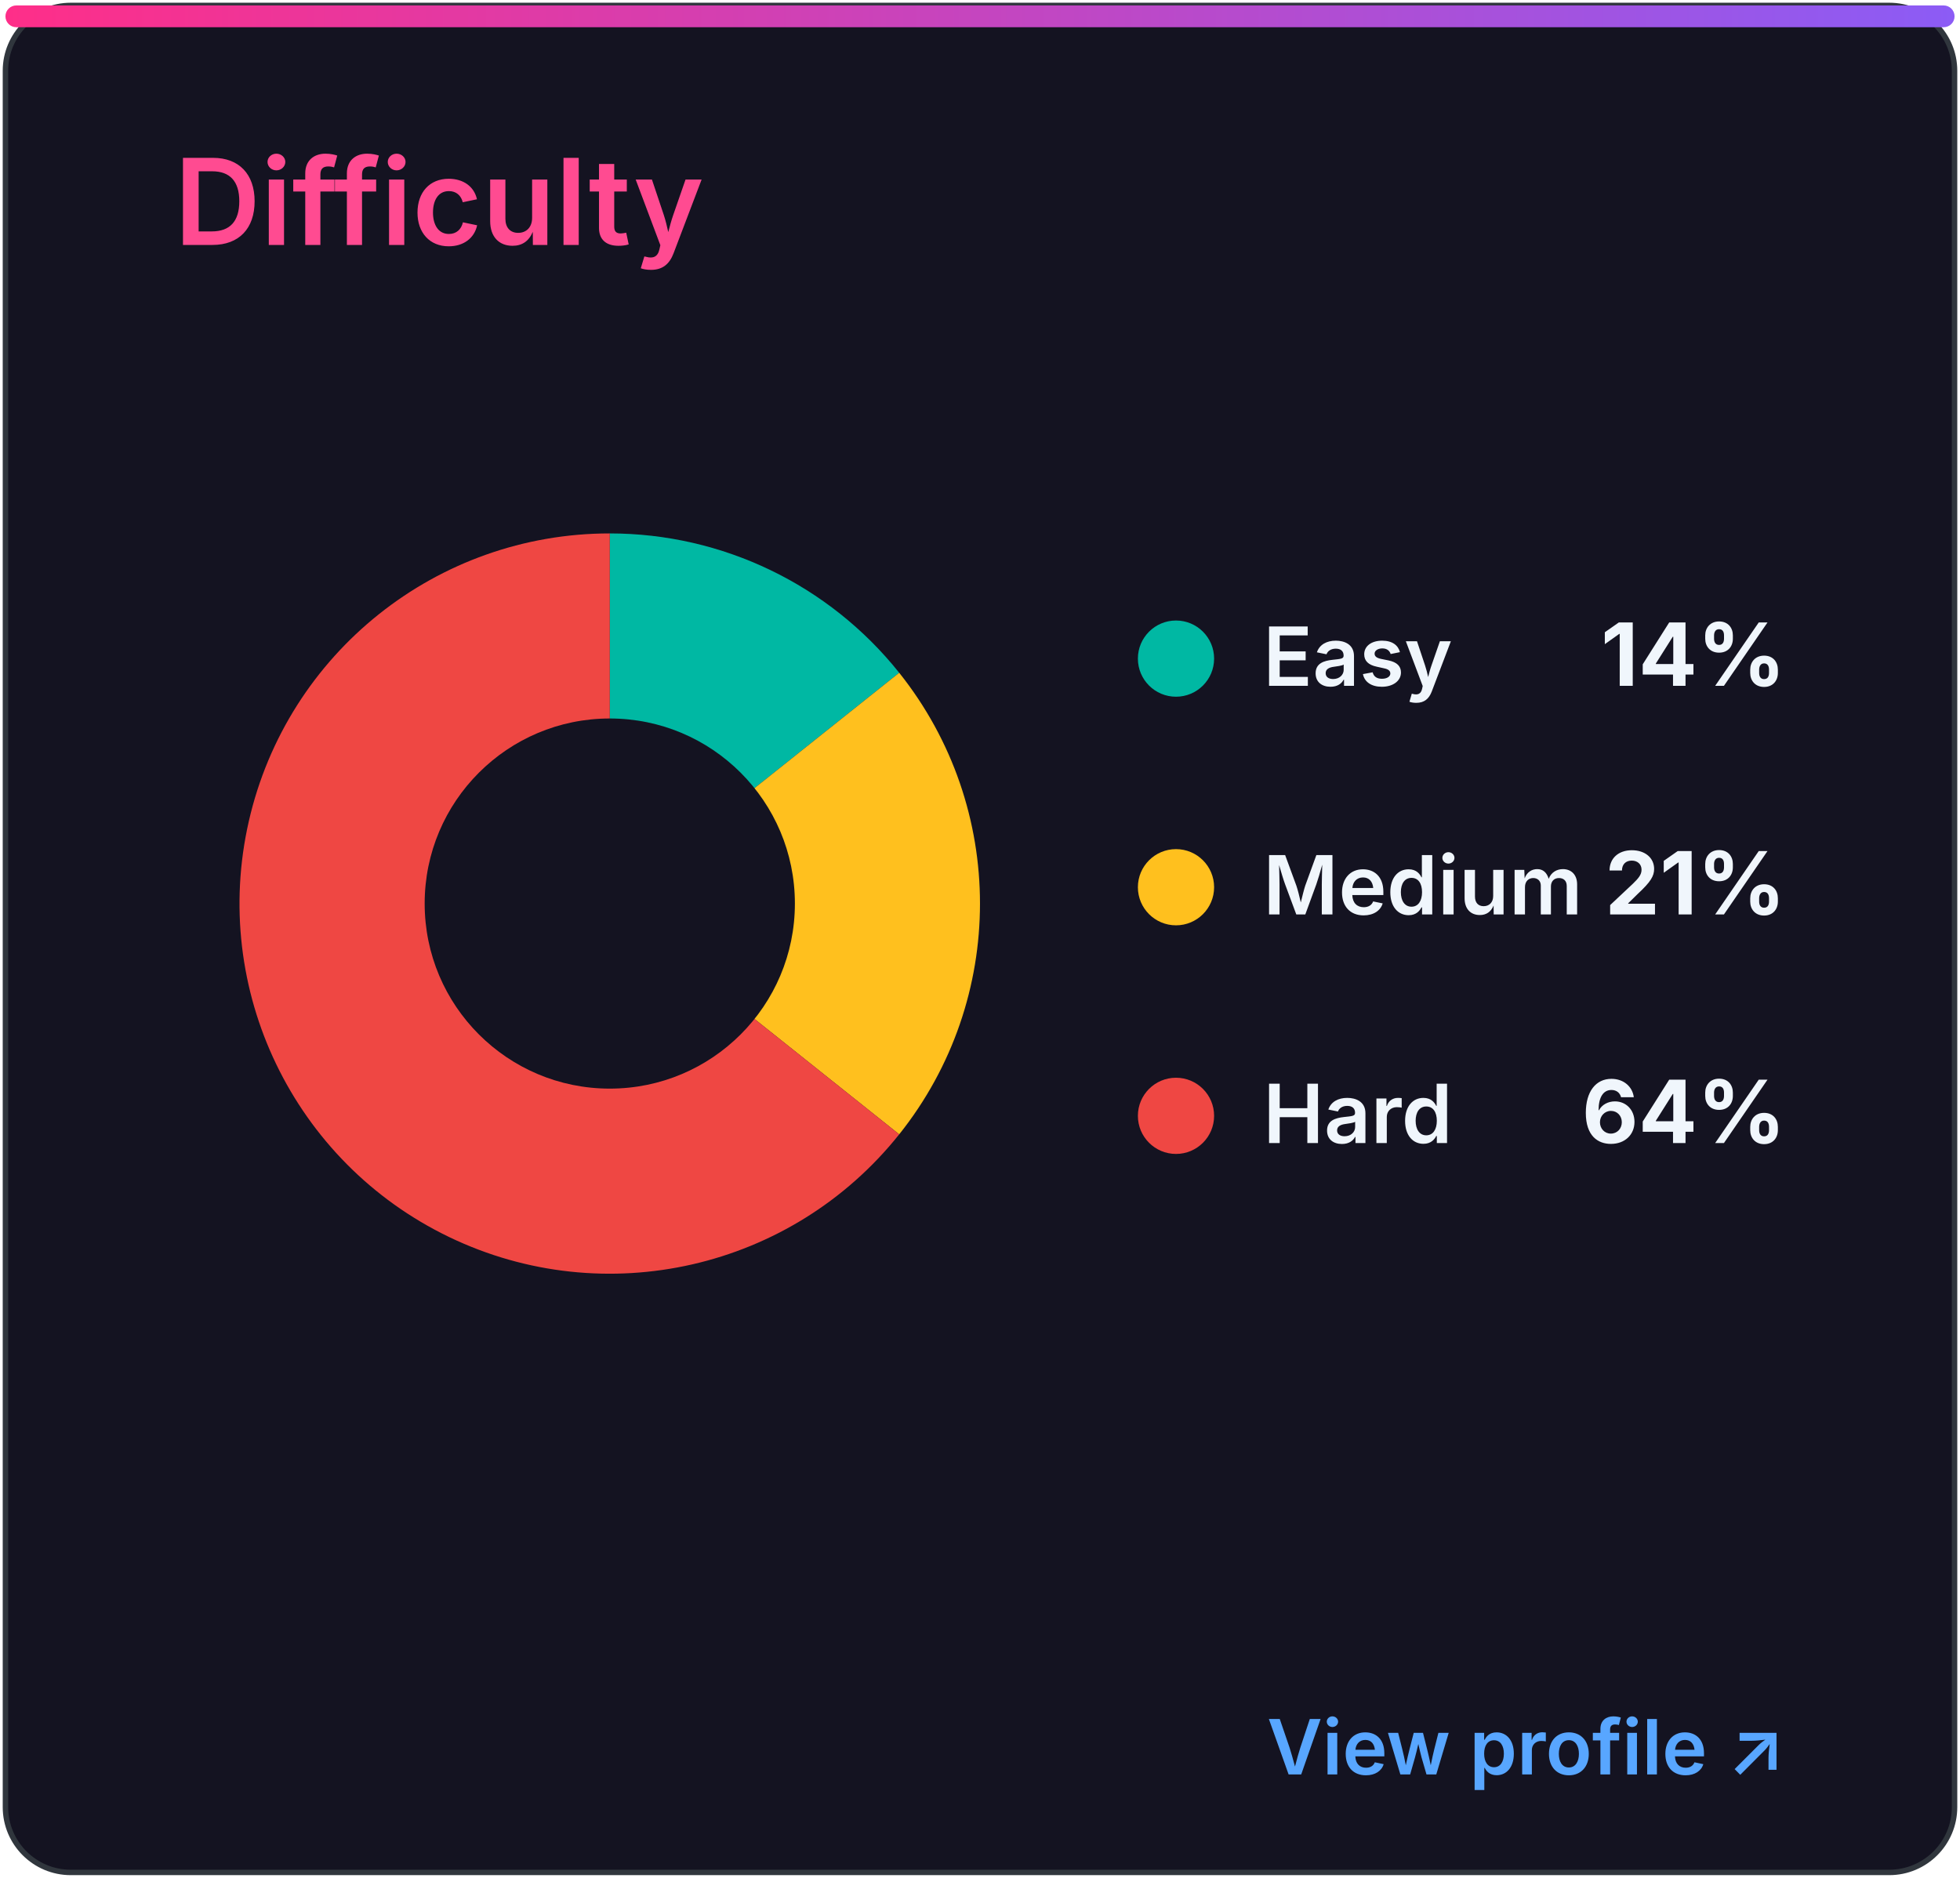
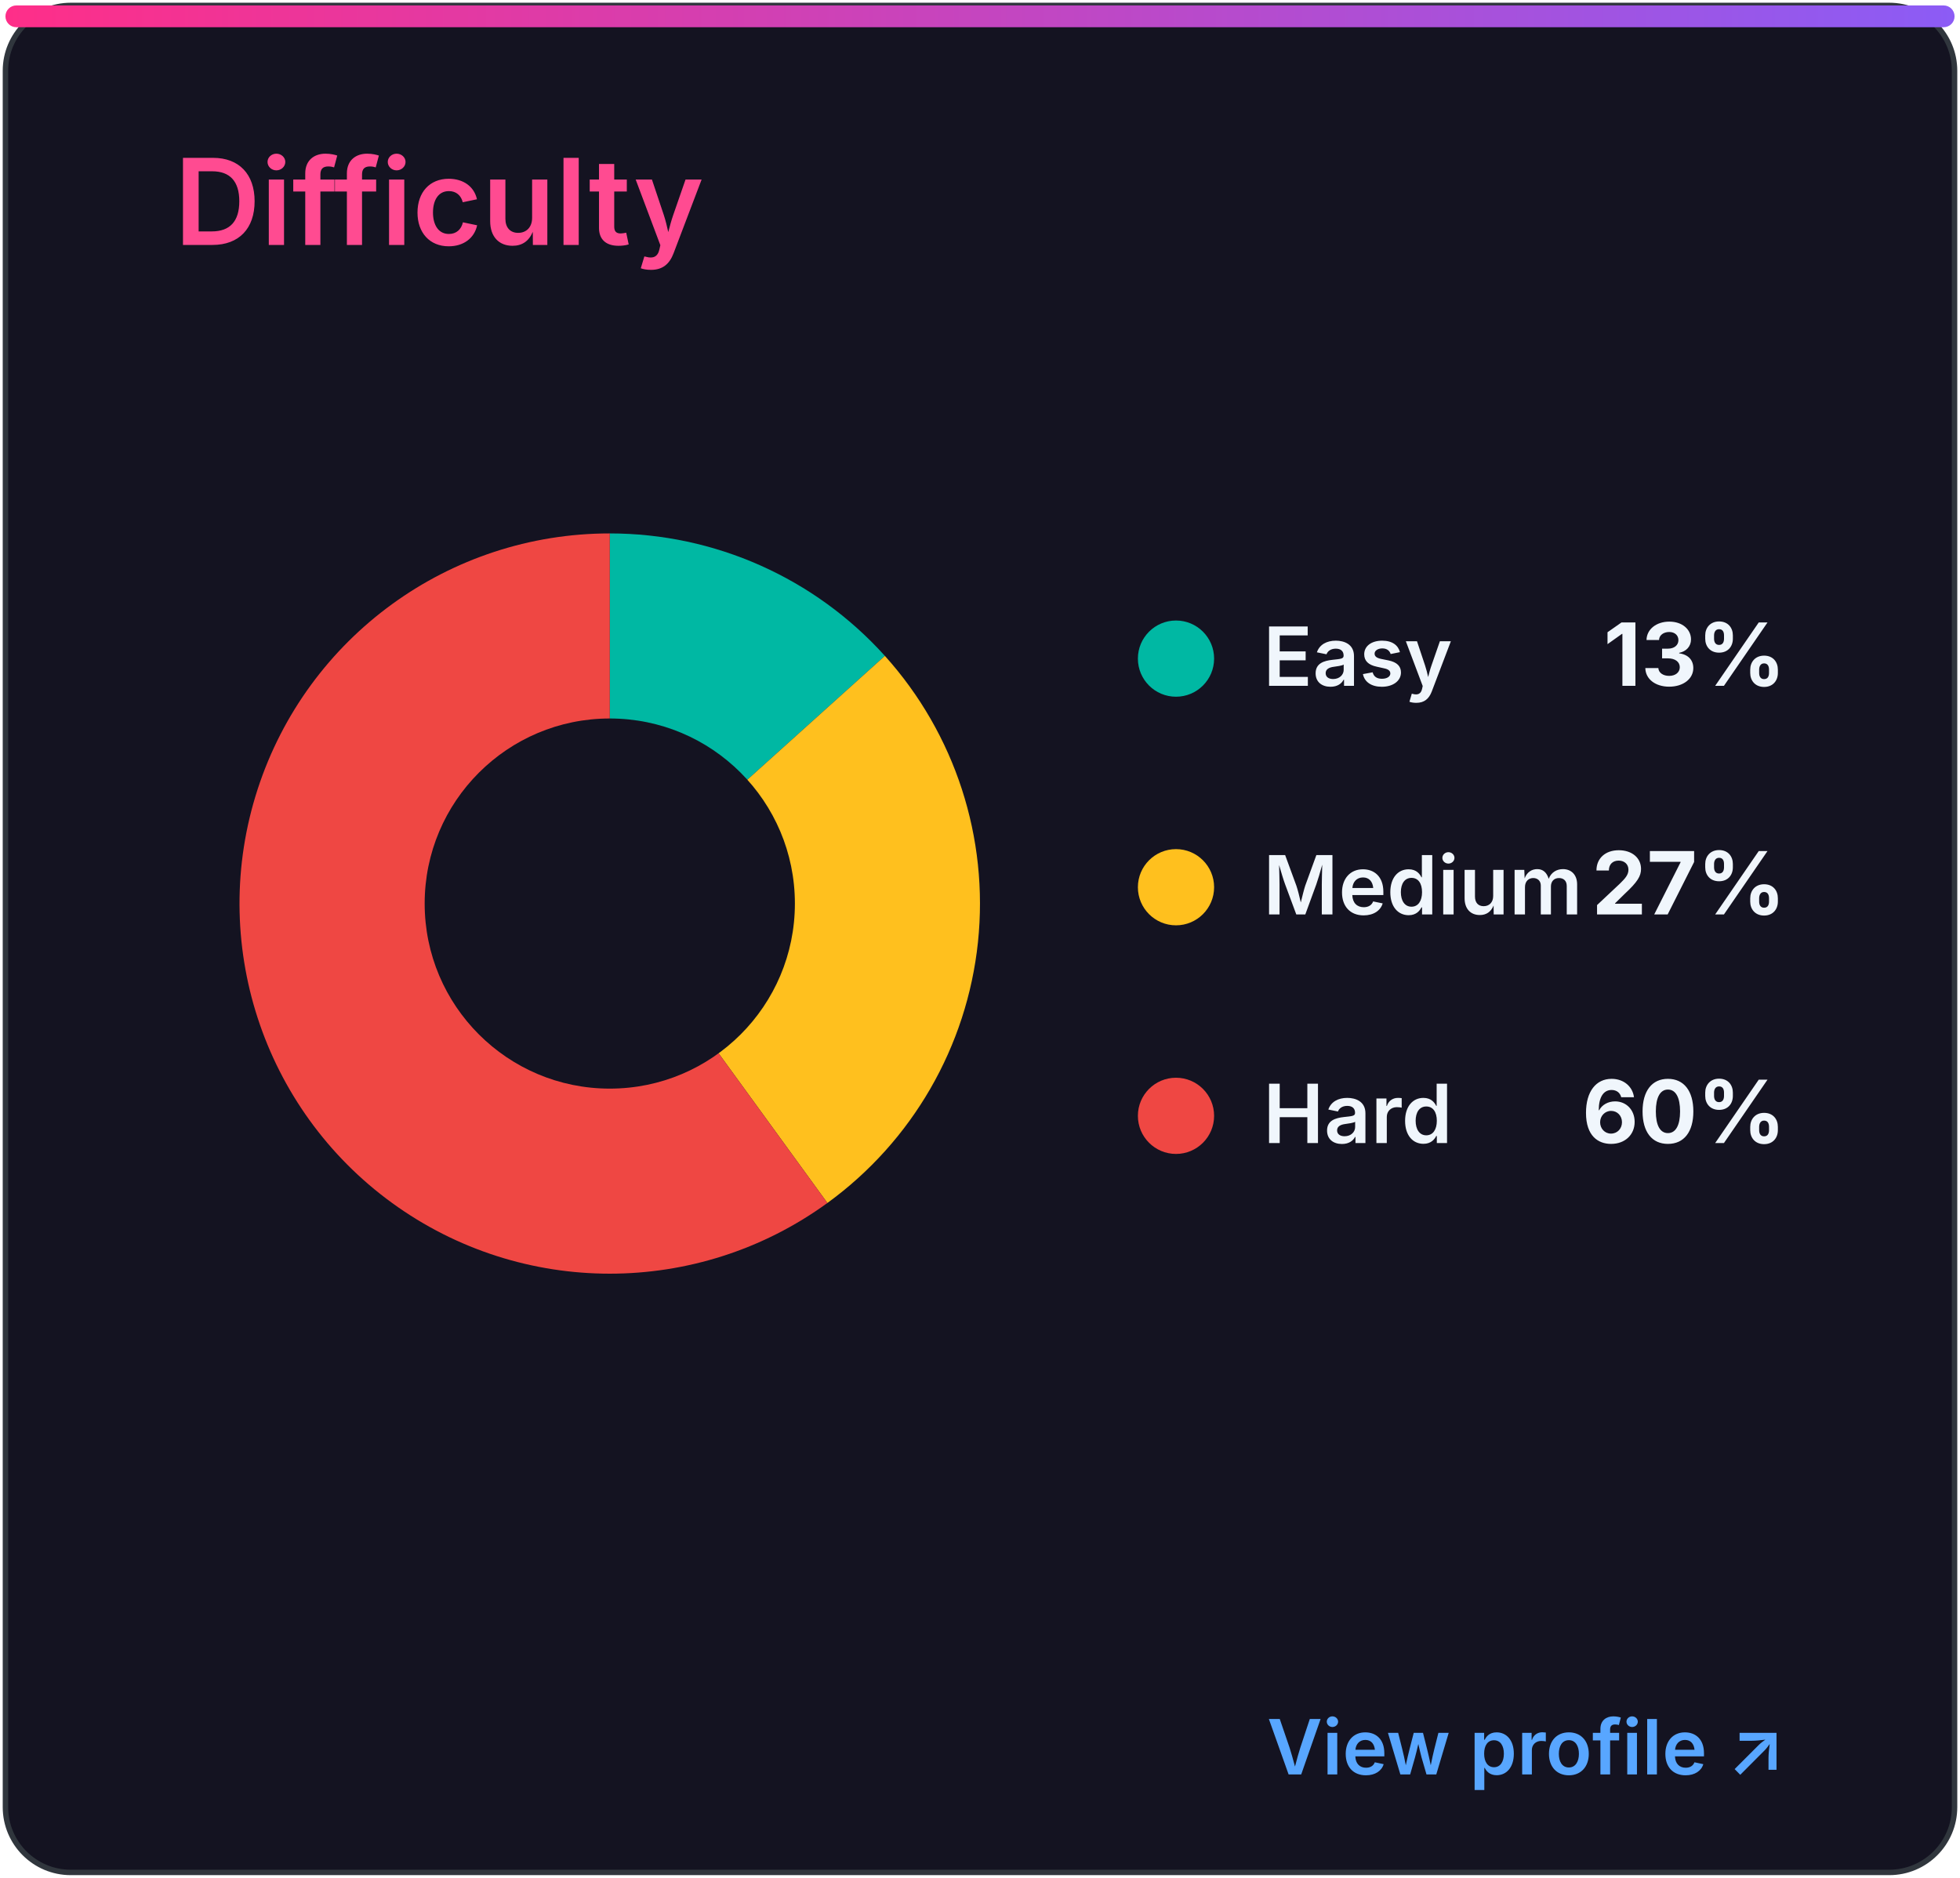
<svg xmlns="http://www.w3.org/2000/svg" width="360" height="345" viewBox="0 0 360 345" role="img" aria-labelledby="title desc">
  <defs>
    <linearGradient id="accent" x1="0" x2="1">
      <stop stop-color="#ff2e88" />
      <stop offset="1" stop-color="#8b5cf6" />
    </linearGradient>
    <clipPath id="bar">
      <rect x="32" y="82" width="296" height="8" rx="4" />
    </clipPath>
    <style>
.heading{font:600 22px -apple-system,BlinkMacSystemFont,'Segoe UI',sans-serif;fill:#ff4b91}
.eyebrow{font:600 10px -apple-system,BlinkMacSystemFont,'Segoe UI',sans-serif;letter-spacing:1.2px;fill:#8b949e}
.total{font:700 52px -apple-system,BlinkMacSystemFont,'Segoe UI',sans-serif;fill:#f0f6fc}
.metric{font:600 15px -apple-system,BlinkMacSystemFont,'Segoe UI',sans-serif;fill:#f0f6fc}
.count{font:700 16px -apple-system,BlinkMacSystemFont,'Segoe UI',sans-serif;fill:#f0f6fc}
.muted{font:500 13px -apple-system,BlinkMacSystemFont,'Segoe UI',sans-serif;fill:#8b949e}
.language{font:700 31px -apple-system,BlinkMacSystemFont,'Segoe UI',sans-serif;fill:#f0f6fc}
.link{font:600 14px -apple-system,BlinkMacSystemFont,'Segoe UI',sans-serif;fill:#58a6ff}
</style>
  </defs>
  <rect x="1" y="1" width="358" height="343" rx="12" fill="#141321" stroke="#30363d" />
  <rect x="1" y="1" width="358" height="4" rx="2" fill="url(#accent)" />
  <text x="32" y="45" class="heading">Difficulty</text>
-   <path d="M 112 166 L 112.00 98.00 A 68 68 0 0 1 165.16 123.60 Z" fill="#00b8a3" />
-   <path d="M 112 166 L 165.16 123.60 A 68 68 0 0 1 165.16 208.40 Z" fill="#ffc01e" />
-   <path d="M 112 166 L 165.16 208.40 A 68 68 0 1 1 112.00 98.00 Z" fill="#ef4743" />
+   <path d="M 112 166 L 112.00 98.00 A 68 68 0 0 1 162.53 120.50 Z" fill="#00b8a3" />
+   <path d="M 112 166 L 162.53 120.50 A 68 68 0 0 1 151.97 221.01 Z" fill="#ffc01e" />
+   <path d="M 112 166 L 151.97 221.01 A 68 68 0 1 1 112.00 98.00 Z" fill="#ef4743" />
  <circle cx="112" cy="166" r="34" fill="#141321" />
  <circle cx="216" cy="121" r="7" fill="#00b8a3" />
  <text x="232" y="126" class="metric">Easy</text>
-   <text x="328" y="126" class="count" text-anchor="end">14%</text>
+   <text x="328" y="126" class="count" text-anchor="end">13%</text>
  <circle cx="216" cy="163" r="7" fill="#ffc01e" />
  <text x="232" y="168" class="metric">Medium</text>
-   <text x="328" y="168" class="count" text-anchor="end">21%</text>
+   <text x="328" y="168" class="count" text-anchor="end">27%</text>
  <circle cx="216" cy="205" r="7" fill="#ef4743" />
  <text x="232" y="210" class="metric">Hard</text>
-   <text x="328" y="210" class="count" text-anchor="end">64%</text>
+   <text x="328" y="210" class="count" text-anchor="end">60%</text>
  <text x="328" y="326" class="link" text-anchor="end">View profile ↗</text>
</svg>
